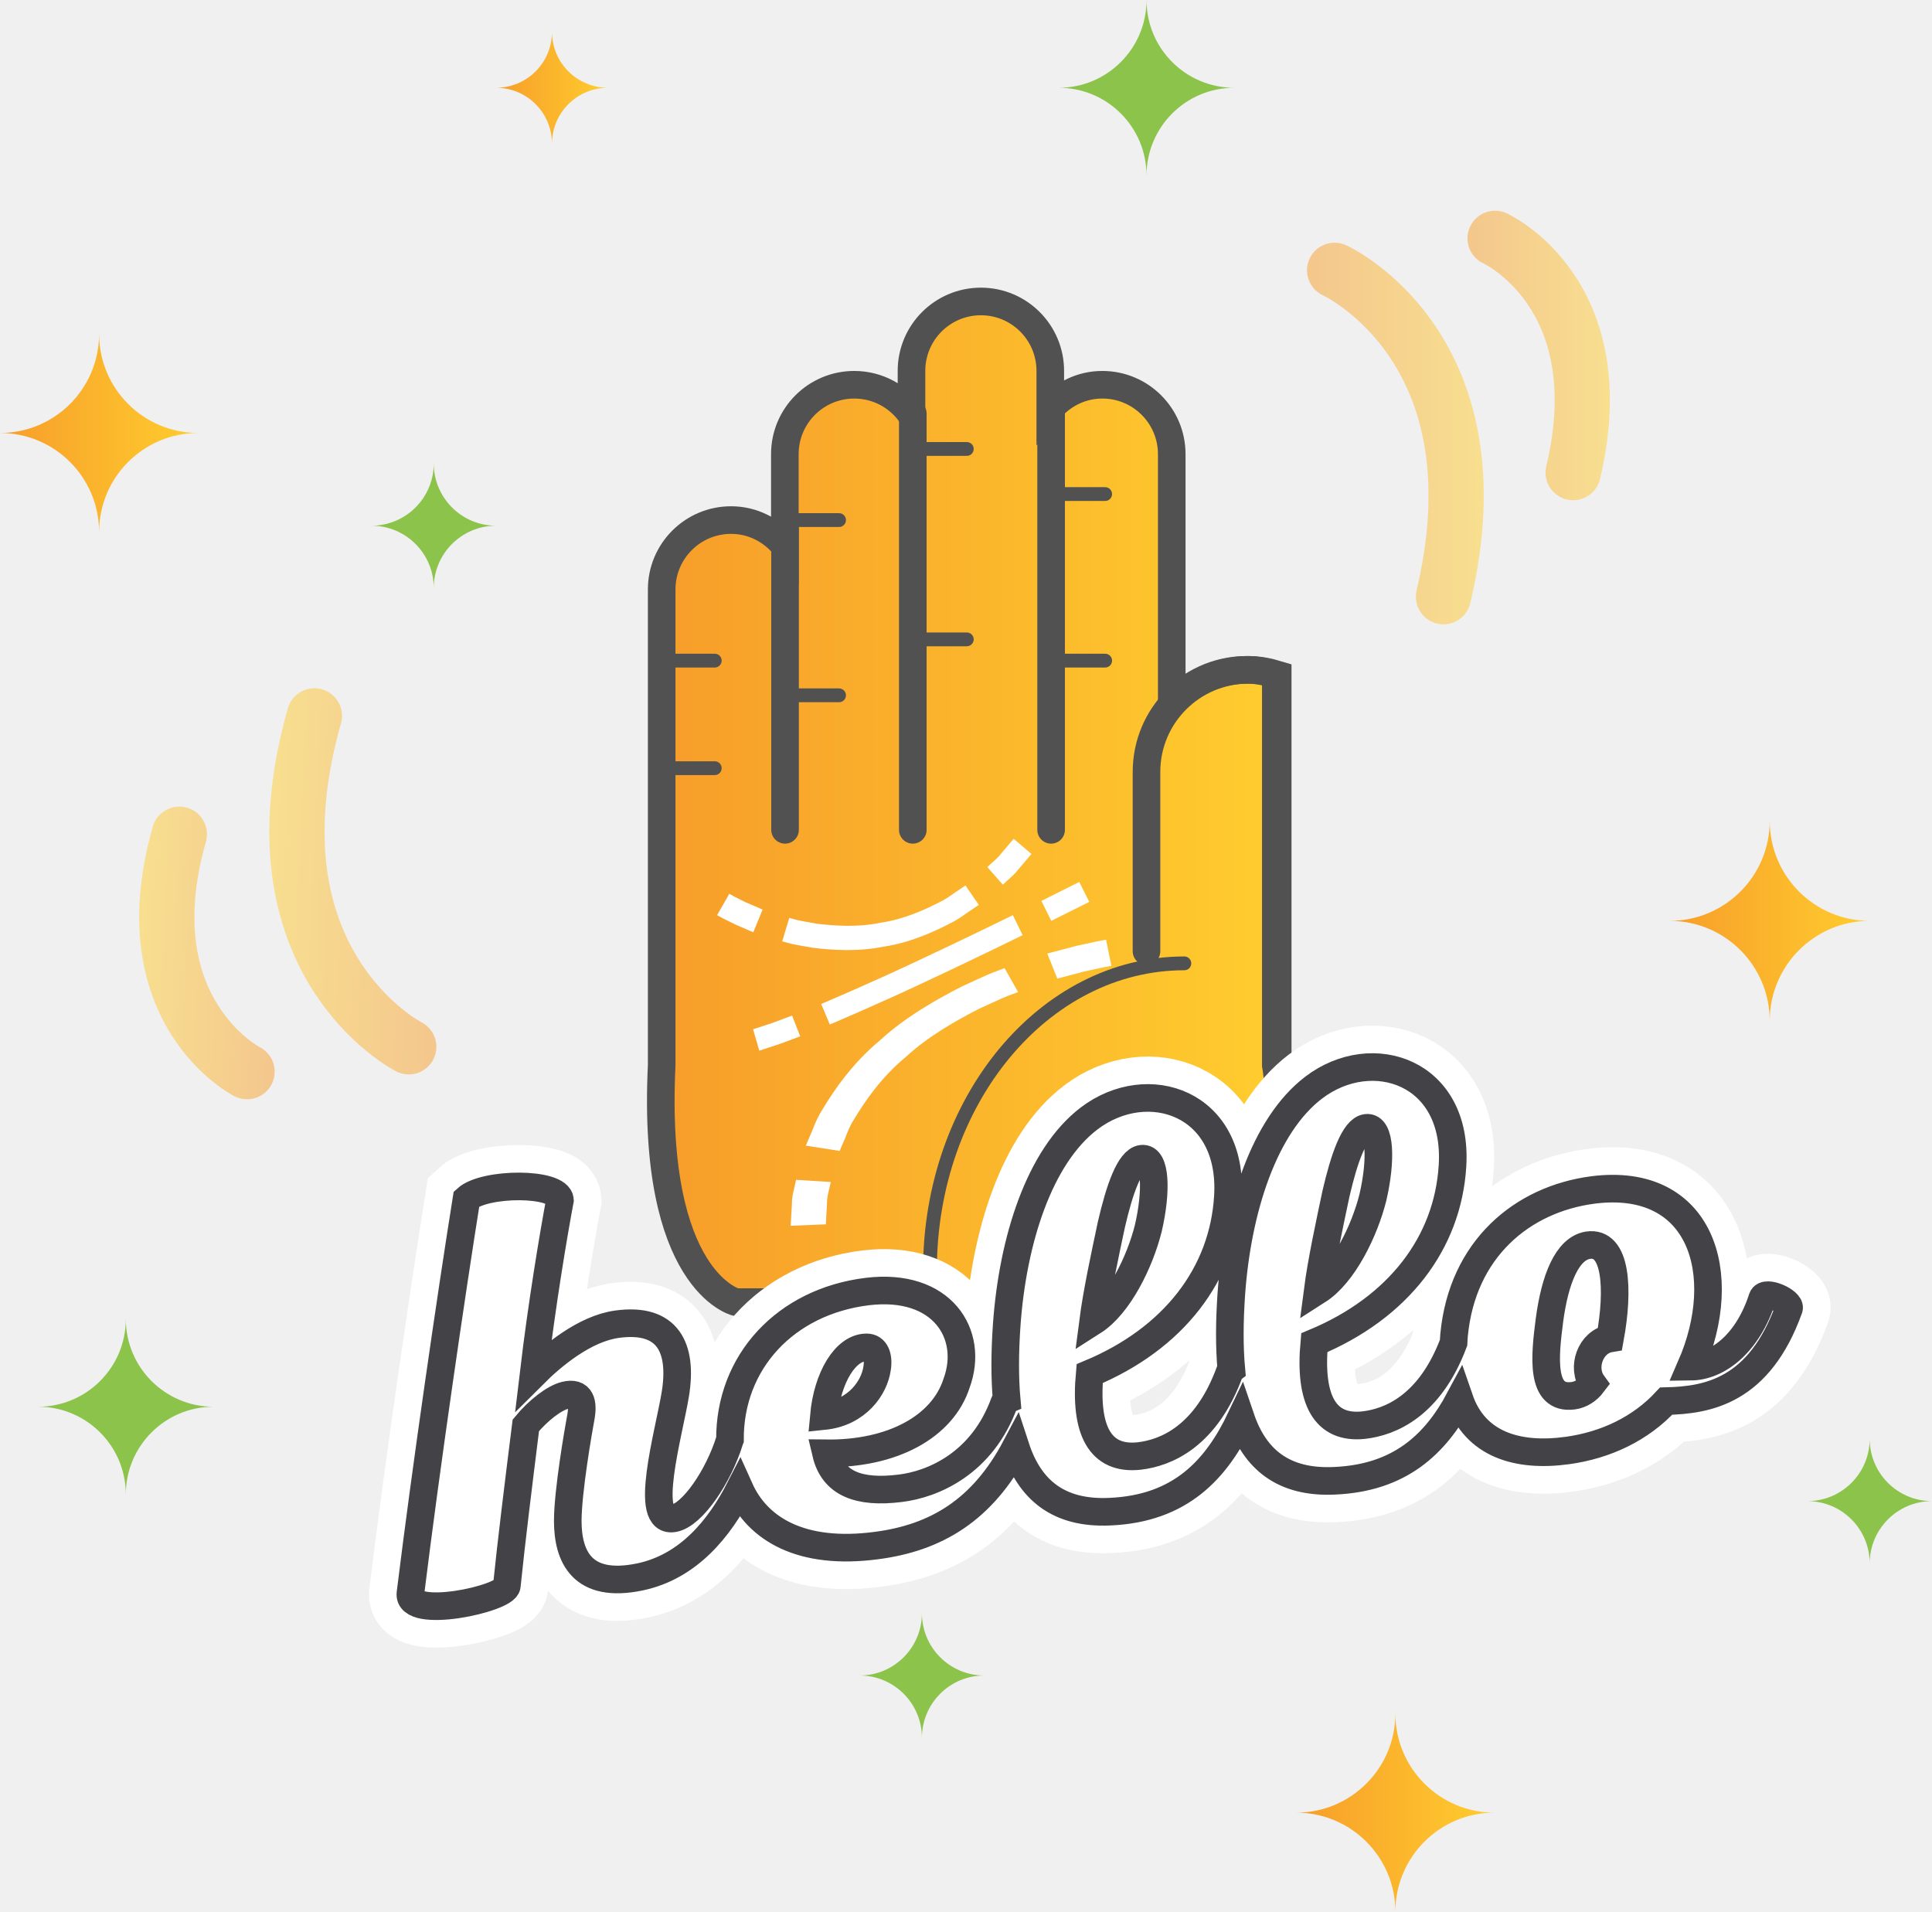
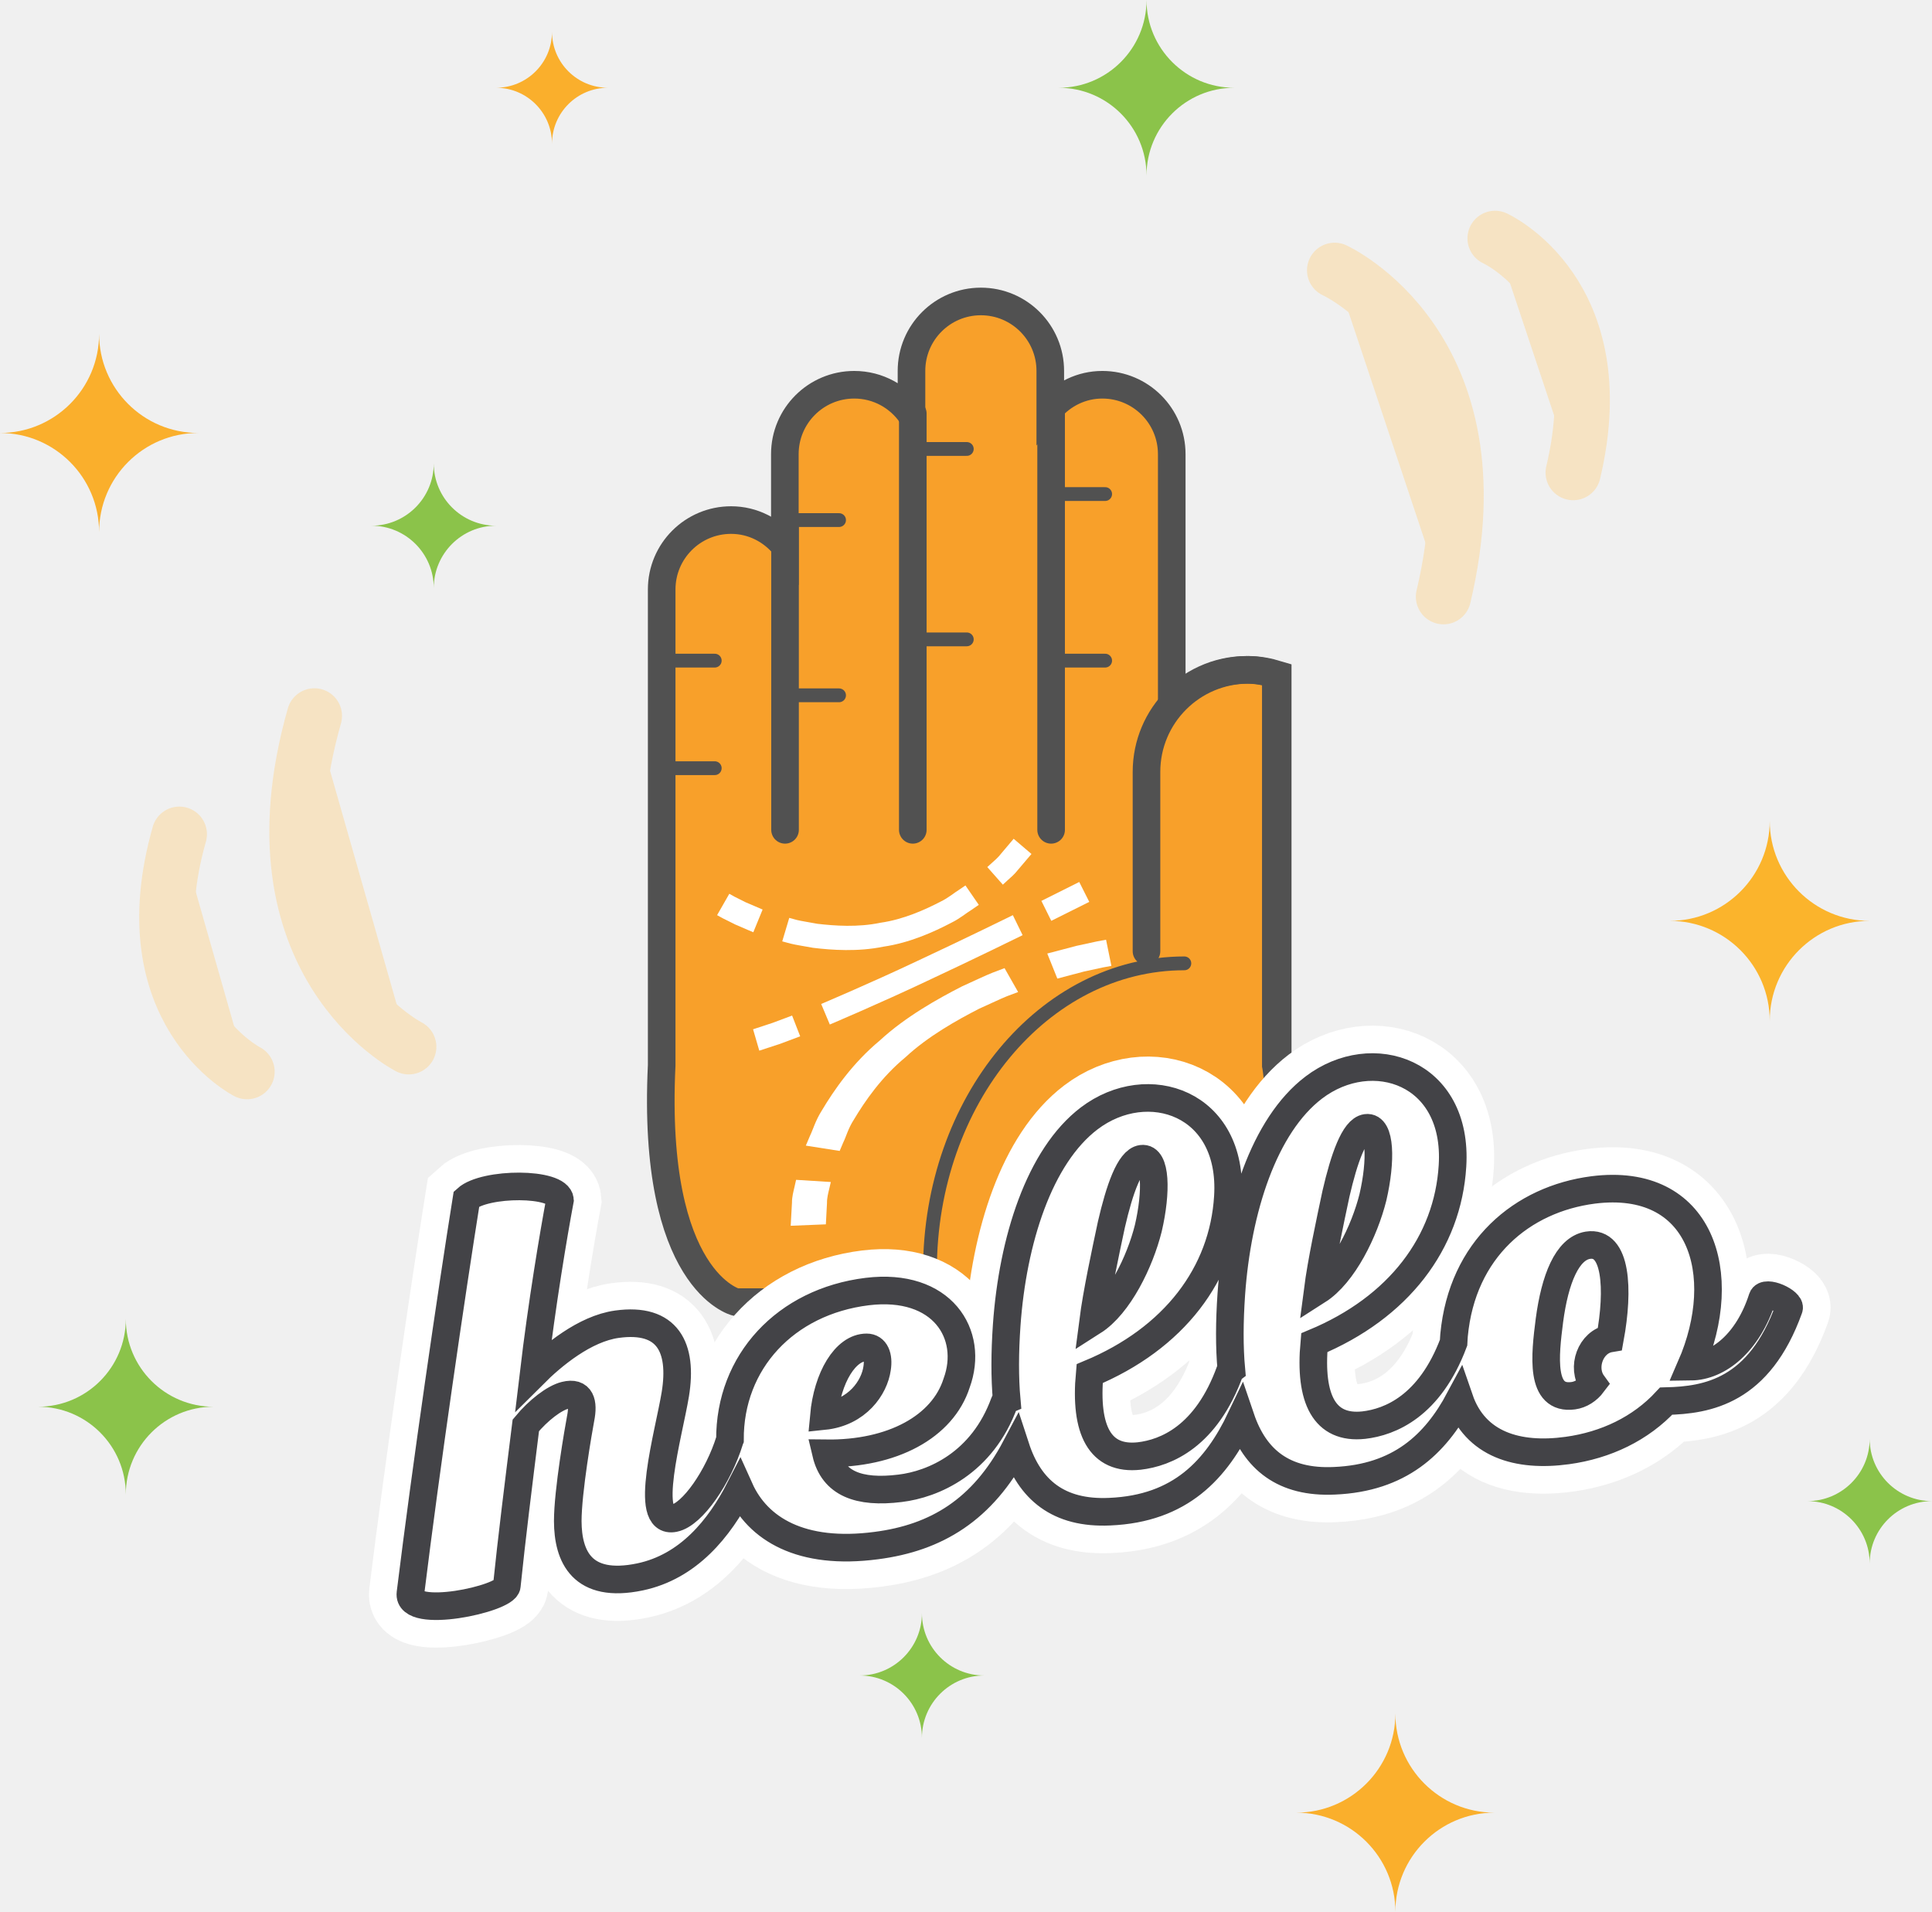
<svg xmlns="http://www.w3.org/2000/svg" version="1.1" id="Layer_1" x="0px" y="0px" width="140px" height="138.526px" viewBox="0 0 140 138.526" enable-background="new 0 0 140 138.526" xml:space="preserve">
-   <path fill="#8CC34B" d="M83.081,0c0,3.513-2.85,6.36-6.361,6.36c3.512,0,6.361,2.846,6.361,6.358c0-3.513,2.846-6.358,6.357-6.358  C85.926,6.36,83.081,3.513,83.081,0z" />
-   <path fill="#8CC34B" d="M9.117,95.573c0,3.514-2.849,6.359-6.36,6.359c3.512,0,6.36,2.846,6.36,6.359  c0-3.514,2.846-6.359,6.357-6.359C11.963,101.932,9.117,99.086,9.117,95.573z" />
-   <path fill="#8CC34B" d="M31.432,33.578c0,2.494-2.021,4.515-4.515,4.515c2.493,0,4.515,2.021,4.515,4.517  c0-2.495,2.021-4.517,4.515-4.517C33.453,38.093,31.432,36.072,31.432,33.578z" />
-   <path fill="#8CC34B" d="M66.806,116.893c0,2.494-2.021,4.514-4.515,4.514c2.493,0,4.515,2.021,4.515,4.518  c0-2.496,2.021-4.518,4.515-4.518C68.827,121.407,66.806,119.387,66.806,116.893z" />
-   <path fill="#8CC34B" d="M135.485,104.258c0,2.494-2.021,4.514-4.514,4.514c2.492,0,4.514,2.021,4.514,4.518  c0-2.496,2.021-4.518,4.516-4.518C137.506,108.772,135.485,106.752,135.485,104.258z" />
+   <path fill="#8bc34a" d="M83.081,0c0,3.513-2.85,6.36-6.361,6.36c3.512,0,6.361,2.846,6.361,6.358c0-3.513,2.846-6.358,6.357-6.358  C85.926,6.36,83.081,3.513,83.081,0z" />
+   <path fill="#8bc34a" d="M9.117,95.573c0,3.514-2.849,6.359-6.36,6.359c3.512,0,6.36,2.846,6.36,6.359  c0-3.514,2.846-6.359,6.357-6.359C11.963,101.932,9.117,99.086,9.117,95.573z" />
+   <path fill="#8bc34a" d="M31.432,33.578c0,2.494-2.021,4.515-4.515,4.515c2.493,0,4.515,2.021,4.515,4.517  c0-2.495,2.021-4.517,4.515-4.517C33.453,38.093,31.432,36.072,31.432,33.578z" />
+   <path fill="#8bc34a" d="M66.806,116.893c0,2.494-2.021,4.514-4.515,4.514c2.493,0,4.515,2.021,4.515,4.518  c0-2.496,2.021-4.518,4.515-4.518C68.827,121.407,66.806,119.387,66.806,116.893z" />
+   <path fill="#8bc34a" d="M135.485,104.258c0,2.494-2.021,4.514-4.514,4.514c2.492,0,4.514,2.021,4.514,4.518  c0-2.496,2.021-4.518,4.516-4.518C137.506,108.772,135.485,106.752,135.485,104.258z" />
  <linearGradient id="SVGID_1_" gradientUnits="userSpaceOnUse" x1="120.993" y1="66.724" x2="135.485" y2="66.724">
    <stop offset="0" style="stop-color:#F79D2A" />
    <stop offset="1" style="stop-color:#FFCD2E" />
  </linearGradient>
-   <path fill="url(#SVGID_1_)" d="M128.241,59.478c0,4.002-3.248,7.248-7.248,7.248c4,0,7.248,3.244,7.248,7.246  c0-4.002,3.242-7.246,7.244-7.246C131.483,66.726,128.241,63.479,128.241,59.478z" />
+   <path fill="#fbb42c" d="M128.241,59.478c0,4.002-3.248,7.248-7.248,7.248c4,0,7.248,3.244,7.248,7.246  c0-4.002,3.242-7.246,7.244-7.246C131.483,66.726,128.241,63.479,128.241,59.478z" />
  <linearGradient id="SVGID_2_" gradientUnits="userSpaceOnUse" x1="35.946" y1="6.359" x2="44.056" y2="6.359">
    <stop offset="0" style="stop-color:#F79D2A" />
    <stop offset="1" style="stop-color:#FFCD2E" />
  </linearGradient>
-   <path fill="url(#SVGID_2_)" d="M40,2.305c0,2.24-1.815,4.054-4.054,4.054c2.238,0,4.054,1.814,4.054,4.056  c0-2.241,1.815-4.056,4.056-4.056C41.815,6.358,40,4.545,40,2.305z" />
+   <path fill="#faaf2c" d="M40,2.305c0,2.24-1.815,4.054-4.054,4.054c2.238,0,4.054,1.814,4.054,4.056  c0-2.241,1.815-4.056,4.056-4.056C41.815,6.358,40,4.545,40,2.305z" />
  <linearGradient id="SVGID_3_" gradientUnits="userSpaceOnUse" x1="0" y1="31.375" x2="14.363" y2="31.375">
    <stop offset="0" style="stop-color:#F79D2A" />
    <stop offset="1" style="stop-color:#FFCD2E" />
  </linearGradient>
-   <path fill="url(#SVGID_3_)" d="M7.181,24.192c0,3.968-3.217,7.181-7.181,7.181c3.964,0,7.181,3.215,7.181,7.184  c0-3.969,3.215-7.184,7.183-7.184C10.396,31.373,7.181,28.16,7.181,24.192z" />
+   <path fill="#faaf2c" d="M7.181,24.192c0,3.968-3.217,7.181-7.181,7.181c3.964,0,7.181,3.215,7.181,7.184  c0-3.969,3.215-7.184,7.183-7.184C10.396,31.373,7.181,28.16,7.181,24.192z" />
  <linearGradient id="SVGID_4_" gradientUnits="userSpaceOnUse" x1="93.932" y1="131.344" x2="108.295" y2="131.344">
    <stop offset="0" style="stop-color:#F79D2A" />
    <stop offset="1" style="stop-color:#FFCD2E" />
  </linearGradient>
-   <path fill="url(#SVGID_4_)" d="M101.114,124.163c0,3.969-3.219,7.182-7.182,7.182c3.963,0,7.182,3.215,7.182,7.182  c0-3.967,3.215-7.182,7.182-7.182C104.329,131.344,101.114,128.131,101.114,124.163z" />
+   <path fill="#faaf2c" d="M101.114,124.163c0,3.969-3.219,7.182-7.182,7.182c3.963,0,7.182,3.215,7.182,7.182  c0-3.967,3.215-7.182,7.182-7.182C104.329,131.344,101.114,128.131,101.114,124.163z" />
  <g>
    <linearGradient id="SVGID_5_" gradientUnits="userSpaceOnUse" x1="47.881" y1="58.098" x2="92.648" y2="58.098">
-       <stop offset="0" style="stop-color:#F79D2A" />
-       <stop offset="1" style="stop-color:#FFCD2E" />
+       <stop offset="0" style="stop-color:#fcd695" />
+       <stop offset="1" style="stop-color:##fcd695" />
    </linearGradient>
-     <path fill="url(#SVGID_5_)" stroke="#515151" stroke-width="2" stroke-miterlimit="10" d="M92.45,82.727   c0.445-3.342,0-5.535,0-5.535v-28.31c-0.676-0.204-1.375-0.345-2.115-0.345c-2.154,0-4.076,0.935-5.426,2.405V32.909   c0-2.779-2.252-5.03-5.029-5.03c-1.512,0-2.852,0.681-3.773,1.735v-2.74c0-2.778-2.252-5.03-5.029-5.03   c-2.777,0-5.028,2.252-5.028,5.03v3.196c-0.906-1.323-2.424-2.191-4.147-2.191c-2.779,0-5.03,2.251-5.03,5.03v6.663   c-0.922-1.142-2.315-1.888-3.896-1.888c-2.779,0-5.029,2.252-5.029,5.03v34.477c-0.755,15.652,5.374,17.16,5.374,17.16h34.375   c2.936-4.068,4.178-7.971,4.666-11.029h0.09V82.727z" />
+     <path fill="#f8a02a" stroke="#515151" stroke-width="2" stroke-miterlimit="10" d="M92.45,82.727   c0.445-3.342,0-5.535,0-5.535v-28.31c-0.676-0.204-1.375-0.345-2.115-0.345c-2.154,0-4.076,0.935-5.426,2.405V32.909   c0-2.779-2.252-5.03-5.029-5.03c-1.512,0-2.852,0.681-3.773,1.735v-2.74c0-2.778-2.252-5.03-5.029-5.03   c-2.777,0-5.028,2.252-5.028,5.03v3.196c-0.906-1.323-2.424-2.191-4.147-2.191c-2.779,0-5.03,2.251-5.03,5.03v6.663   c-0.922-1.142-2.315-1.888-3.896-1.888c-2.779,0-5.029,2.252-5.029,5.03v34.477c-0.755,15.652,5.374,17.16,5.374,17.16h34.375   c2.936-4.068,4.178-7.971,4.666-11.029h0.09V82.727z" />
    <path fill="none" stroke="#515151" stroke-width="2" stroke-linecap="round" stroke-miterlimit="10" d="M92.588,83.323V48.882   c-0.674-0.204-1.375-0.345-2.113-0.345c-4.088,0-7.396,3.312-7.396,7.396v12.994" />
    <path fill="none" stroke="#515151" stroke-linecap="round" stroke-miterlimit="10" d="M67.488,94.352   c-0.063-0.76-0.099-1.533-0.099-2.313c0-12.279,8.253-22.234,18.433-22.234" />
    <line fill="none" stroke="#515151" stroke-width="2" stroke-linecap="round" stroke-miterlimit="10" x1="56.887" y1="38.094" x2="56.887" y2="60.13" />
    <line fill="none" stroke="#515151" stroke-width="2" stroke-linecap="round" stroke-miterlimit="10" x1="66.145" y1="29.969" x2="66.145" y2="60.13" />
    <line fill="none" stroke="#515151" stroke-width="2" stroke-linecap="round" stroke-miterlimit="10" x1="76.168" y1="29.073" x2="76.168" y2="60.13" />
    <line fill="none" stroke="#515151" stroke-linecap="round" stroke-miterlimit="10" x1="80.083" y1="35.799" x2="76.168" y2="35.799" />
    <line fill="none" stroke="#515151" stroke-linecap="round" stroke-miterlimit="10" x1="80.083" y1="47.869" x2="76.168" y2="47.869" />
    <line fill="none" stroke="#515151" stroke-linecap="round" stroke-miterlimit="10" x1="70.057" y1="32.532" x2="66.145" y2="32.532" />
    <line fill="none" stroke="#515151" stroke-linecap="round" stroke-miterlimit="10" x1="60.801" y1="37.685" x2="56.887" y2="37.685" />
    <line fill="none" stroke="#515151" stroke-linecap="round" stroke-miterlimit="10" x1="60.801" y1="50.383" x2="56.887" y2="50.383" />
    <line fill="none" stroke="#515151" stroke-linecap="round" stroke-miterlimit="10" x1="51.793" y1="47.869" x2="47.88" y2="47.869" />
    <line fill="none" stroke="#515151" stroke-linecap="round" stroke-miterlimit="10" x1="51.793" y1="55.663" x2="47.88" y2="55.663" />
    <line fill="none" stroke="#515151" stroke-linecap="round" stroke-miterlimit="10" x1="70.057" y1="46.329" x2="66.145" y2="46.329" />
    <g>
      <g>
        <path fill="none" d="M81.204,59.16c-0.629,0.082-4.074,0.439-8.967,1.891c-2.45,0.718-5.284,1.77-8.242,3.195     c-2.921,1.499-6.025,3.332-8.627,5.704c-2.697,2.279-4.768,4.994-6.267,7.561c-1.393,2.57-2.301,5.029-2.662,7.021     c-0.562,2.07-0.505,3.609-0.593,4.74c-0.047,1.121-0.071,1.76-0.071,1.76l25.481-1.984c0,0,0.023-0.291,0.064-0.797     c0.057-0.492-0.031-1.281,0.236-1.986c0.291-1.586,1.063-3.053,2.422-4.211c0.611-0.629,1.596-1.158,2.561-1.689     c1.045-0.488,2.16-0.932,3.211-1.234c2.094-0.629,3.578-0.752,2.934-0.688L81.204,59.16z" />
      </g>
      <g>
        <path fill="#FFFFFF" d="M72.793,70.151c0,0-0.313,0.119-0.865,0.328c-0.551,0.217-1.301,0.582-2.216,0.994     c-1.769,0.904-4.111,2.213-5.957,3.92c-1.965,1.631-3.321,3.594-4.203,5.076c-0.466,0.736-0.642,1.396-0.86,1.84     c-0.19,0.447-0.299,0.703-0.299,0.703l2.452,0.385c0,0,0.097-0.229,0.268-0.633c0.199-0.395,0.348-1,0.771-1.65     c0.79-1.32,1.984-3.064,3.732-4.508c1.632-1.52,3.744-2.697,5.344-3.518c0.838-0.371,1.52-0.707,2.02-0.906     c0.504-0.189,0.797-0.299,0.797-0.299L72.793,70.151z" />
      </g>
      <path fill="#FFFFFF" d="M80.149,68.092l0.387,1.897c0,0-0.246,0.043-0.617,0.113c-0.371,0.078-0.861,0.188-1.357,0.293    c-0.971,0.254-1.943,0.514-1.943,0.514l-0.73-1.816c0,0,1.055-0.283,2.111-0.555c0.533-0.115,1.068-0.232,1.471-0.319    C79.877,68.144,80.149,68.092,80.149,68.092z" />
      <path fill="#FFFFFF" d="M57.688,85.491l2.517,0.158c0,0-0.045,0.189-0.111,0.475s-0.175,0.666-0.167,1.053    c-0.04,0.77-0.082,1.539-0.082,1.539l-2.548,0.104c0,0,0.047-0.83,0.092-1.662c-0.006-0.416,0.109-0.832,0.181-1.145    C57.644,85.698,57.688,85.491,57.688,85.491z" />
    </g>
    <g>
      <g>
        <path fill="none" d="M46.394,72.272c0.353,0.23,2.22,1.561,5.403,2.766c1.593,0.611,3.557,1.16,5.796,1.49     c2.261,0.268,4.798,0.373,7.399-0.141c2.594-0.4,5.133-1.408,7.311-2.57c2.129-1.213,3.959-2.568,5.262-3.84     c1.445-1.237,2.289-2.372,2.975-3.149c0.652-0.788,1.027-1.236,1.027-1.236l-13.442-10.31c0,0-0.174,0.2-0.482,0.545     c-0.305,0.332-0.709,0.94-1.237,1.324c-1.038,1.013-2.245,1.717-3.558,1.925c-0.65,0.171-1.426,0.1-2.192,0.042     c-0.782-0.133-1.572-0.325-2.251-0.591c-1.372-0.51-2.158-1.106-1.809-0.855L46.394,72.272z" />
      </g>
      <g>
        <path fill="#FFFFFF" d="M56.684,68.212c0,0,0.221,0.061,0.604,0.163c0.389,0.098,0.959,0.178,1.632,0.304     c1.369,0.165,3.243,0.298,5.101-0.084c1.873-0.27,3.641-1.063,4.905-1.727c0.644-0.315,1.103-0.717,1.46-0.93     c0.343-0.238,0.541-0.372,0.541-0.372L69.96,64.16c0,0-0.178,0.119-0.489,0.332c-0.319,0.192-0.733,0.56-1.306,0.837     c-1.13,0.587-2.694,1.296-4.357,1.532c-1.648,0.347-3.336,0.222-4.573,0.078c-0.616-0.118-1.134-0.19-1.489-0.277     c-0.354-0.096-0.554-0.152-0.554-0.152L56.684,68.212z" />
      </g>
      <path fill="#FFFFFF" d="M51.963,66.312l0.886-1.549c0,0,0.145,0.084,0.362,0.204c0.224,0.112,0.522,0.263,0.821,0.412    c0.612,0.267,1.23,0.526,1.23,0.526l-0.674,1.646c0,0-0.67-0.279-1.335-0.573c-0.323-0.16-0.65-0.323-0.892-0.446    C52.123,66.398,51.963,66.312,51.963,66.312z" />
      <path fill="#FFFFFF" d="M72.67,64.103l-1.127-1.274c0,0,0.129-0.116,0.322-0.292c0.195-0.175,0.463-0.398,0.678-0.682    c0.455-0.539,0.91-1.077,0.91-1.077l1.291,1.101c0,0-0.492,0.579-0.984,1.158c-0.232,0.303-0.523,0.551-0.738,0.742    C72.811,63.974,72.67,64.103,72.67,64.103z" />
    </g>
    <g>
      <g>
        <path fill="none" d="M75.958,56.919c0,0-1.557,0.781-3.895,1.952c-2.356,1.167-5.51,2.705-8.656,4.175     c-3.14,1.468-6.294,2.869-8.506,3.736c-0.528,0.197-1.013,0.379-1.441,0.539c-0.354,0.116-0.663,0.217-0.917,0.3     c-0.209,0.032-0.209,0.066-0.228,0.07l2.596,15.92c0,0,0.201-0.043,0.577-0.121c0.355-0.08,0.969-0.215,1.575-0.387     c0.487-0.156,1.079-0.35,1.757-0.568c0.588-0.221,1.251-0.469,1.974-0.738c2.765-1.086,6.12-2.588,9.437-4.135     c3.311-1.547,6.561-3.133,8.995-4.338c2.439-1.223,4.066-2.039,4.066-2.039L75.958,56.919z" />
      </g>
      <g>
        <path fill="#FFFFFF" d="M73.395,66.313c0,0-3.439,1.693-6.91,3.313c-3.464,1.639-6.979,3.122-6.979,3.122l0.625,1.488     c0,0,3.559-1.504,7.036-3.148c3.487-1.627,6.936-3.326,6.936-3.326L73.395,66.313z" />
      </g>
      <polygon fill="#FFFFFF" points="78.206,63.908 78.932,65.35 76.18,66.724 75.463,65.279   " />
      <path fill="#FFFFFF" d="M57.399,73.588l0.585,1.504c0,0-0.729,0.273-1.46,0.547c-0.752,0.246-1.503,0.492-1.503,0.492    l-0.451-1.549c0,0,0.707-0.232,1.413-0.465C56.691,73.854,57.399,73.588,57.399,73.588z" />
    </g>
  </g>
  <g>
    <path fill="#FFFFFF" stroke="#FFFFFF" stroke-width="6" stroke-miterlimit="10" d="M40.578,86.956   c-0.467,2.488-1.308,7.492-1.919,12.637c1.383-1.381,3.712-3.316,6.049-3.639c3.673-0.506,4.78,1.68,4.228,5.074   c-0.463,2.828-2.397,9.473-0.083,8.984c1.324-0.268,3.202-2.992,4.026-5.656c0.213-0.625,2.126,0.301,1.933,0.754   c-1.335,3.586-3.767,8.172-8.436,9.154c-4.216,0.879-5.224-1.492-5.233-4.041c0-2.17,0.785-6.658,0.933-7.443   c0.226-1.137,0.028-1.961-1.124-1.674c-0.781,0.191-1.936,1.074-2.848,2.176c-0.546,4.371-1.031,8.266-1.377,11.629   c-0.082,0.947-7.227,2.484-6.984,0.535c1.126-9.127,2.966-21.711,4.063-28.58C35.127,85.663,40.483,85.649,40.578,86.956z" />
    <path fill="#FFFFFF" stroke="#FFFFFF" stroke-width="6" stroke-miterlimit="10" d="M69.32,100.221   c-1.012,3.16-4.65,5.148-9.464,5.088c0.513,2.182,2.355,2.908,5.367,2.535c2.384-0.285,5.96-1.797,7.562-6.227   c0.211-0.625,2.125,0.301,1.969,0.707c-2.441,6.373-6.16,9.012-11.256,9.67c-7.227,0.951-10.412-2.736-10.604-7.217   c-0.256-5.875,3.879-10.441,9.941-11.189C68.273,92.924,70.62,96.684,69.32,100.221z M59.697,102.61   c2.433-0.25,3.669-2.078,3.861-3.467c0.136-0.867-0.124-1.514-0.761-1.512C61.267,97.629,59.951,99.811,59.697,102.61z" />
    <path fill="#FFFFFF" stroke="#FFFFFF" stroke-width="6" stroke-miterlimit="10" d="M88.977,86.717   c-0.338,5.574-3.902,10.275-10.016,12.818c-0.373,4.09,0.736,6.275,3.586,5.969c1.924-0.223,4.867-1.393,6.592-6.18   c0.182-0.535,2.01,0.402,1.891,0.76c-1.826,4.973-4.309,9.184-10.607,9.453c-6.508,0.301-8.039-5.271-7.473-13.514   c0.432-6.141,2.357-12.23,5.977-14.982C83.161,77.823,89.401,79.899,88.977,86.717z M80.536,88.729   c-0.438,2.059-1.061,4.951-1.328,7.029c1.877-1.193,3.4-4.338,4.004-6.76c0.613-2.637,0.563-5.18-0.48-5.035   C81.854,84.083,81.122,86.182,80.536,88.729z" />
    <path fill="#FFFFFF" stroke="#FFFFFF" stroke-width="6" stroke-miterlimit="10" d="M105.252,84.479   c-0.338,5.574-3.902,10.273-10.016,12.816c-0.373,4.09,0.736,6.277,3.586,5.971c1.924-0.223,4.867-1.395,6.592-6.18   c0.182-0.535,2.01,0.402,1.891,0.76c-1.826,4.971-4.309,9.184-10.607,9.453c-6.508,0.301-8.039-5.273-7.473-13.516   c0.432-6.141,2.357-12.229,5.977-14.98C99.436,75.583,105.676,77.661,105.252,84.479z M96.811,86.489   c-0.438,2.059-1.061,4.953-1.328,7.031c1.877-1.195,3.4-4.338,4.004-6.76c0.613-2.637,0.563-5.182-0.48-5.037   C98.129,81.844,97.399,83.944,96.811,86.489z" />
    <path fill="#FFFFFF" stroke="#FFFFFF" stroke-width="6" stroke-miterlimit="10" d="M122.52,99.03   c1.996-0.021,4.143-1.719,5.184-4.967c0.213-0.625,2.119,0.26,1.934,0.754c-2.152,5.994-5.891,6.637-8.9,6.709   c-1.852,1.998-4.365,3.195-7.162,3.58c-4.924,0.678-8.893-1.285-8.209-8.354c0.588-6.246,4.938-9.865,10.078-10.529   C123.258,85.233,125.461,92.286,122.52,99.03z M112.278,95.672c-0.328,2.555-0.691,5.795,1.73,5.461   c0.541-0.074,1.049-0.398,1.408-0.875c-0.84-1.158-0.162-3.037,1.252-3.273c0.656-3.58,0.471-7.082-1.609-6.754   C113.561,90.479,112.674,92.686,112.278,95.672z" />
  </g>
  <path fill="none" stroke="#434347" stroke-width="2" stroke-miterlimit="10" d="M127.704,94.063  c-1.041,3.248-3.188,4.945-5.184,4.967c2.941-6.744,0.738-13.797-7.076-12.807c-5.141,0.664-9.49,4.283-10.078,10.529  c-0.018,0.186-0.02,0.355-0.031,0.533c-1.732,4.613-4.615,5.762-6.512,5.98c-2.85,0.307-3.959-1.881-3.586-5.971  c6.113-2.543,9.678-7.242,10.016-12.816c0.424-6.818-5.816-8.896-10.051-5.676c-3.619,2.752-5.545,8.84-5.977,14.98  c-0.137,1.99-0.148,3.82,0.002,5.455c-0.033,0.025-0.074,0.043-0.088,0.086c-1.725,4.787-4.668,5.957-6.592,6.18  c-2.85,0.307-3.959-1.879-3.586-5.969c6.113-2.543,9.678-7.244,10.016-12.818c0.424-6.818-5.816-8.895-10.051-5.676  c-3.619,2.752-5.545,8.842-5.977,14.982c-0.137,1.979-0.146,3.799,0,5.426c-0.076,0.033-0.137,0.086-0.164,0.168  c-1.602,4.43-5.178,5.941-7.562,6.227c-3.012,0.373-4.854-0.354-5.367-2.535c4.813,0.061,8.452-1.928,9.464-5.088  c1.299-3.537-1.047-7.297-6.484-6.633c-5.908,0.729-9.974,5.088-9.94,10.748c-0.003,0.008-0.014,0.01-0.017,0.02  c-0.824,2.664-2.702,5.389-4.026,5.656c-2.314,0.488-0.38-6.156,0.083-8.984c0.553-3.395-0.555-5.58-4.228-5.074  c-2.337,0.322-4.666,2.258-6.049,3.639c0.611-5.145,1.452-10.148,1.919-12.637c-0.095-1.307-5.451-1.293-6.773-0.09  c-1.097,6.869-2.937,19.453-4.063,28.58c-0.242,1.949,6.902,0.412,6.984-0.535c0.346-3.363,0.831-7.258,1.377-11.629  c0.912-1.102,2.066-1.984,2.848-2.176c1.152-0.287,1.35,0.537,1.124,1.674c-0.147,0.785-0.933,5.273-0.933,7.443  c0.01,2.549,1.018,4.92,5.233,4.041c3.513-0.738,5.759-3.518,7.224-6.375c1.305,2.904,4.453,4.822,9.898,4.105  c4.354-0.563,7.7-2.58,10.104-7.125c1.004,3.078,3.094,4.84,6.82,4.668c5.125-0.221,7.721-3.047,9.496-6.771  c1.02,3,3.105,4.703,6.779,4.533c4.723-0.201,7.301-2.621,9.064-5.914c1.133,3.289,4.213,4.215,7.813,3.721  c2.797-0.385,5.311-1.582,7.162-3.58c3.01-0.072,6.748-0.715,8.9-6.709C129.823,94.323,127.917,93.438,127.704,94.063z   M96.811,86.489c0.588-2.545,1.318-4.645,2.195-4.766c1.043-0.145,1.094,2.4,0.48,5.037c-0.604,2.422-2.127,5.564-4.004,6.76  C95.75,91.442,96.374,88.547,96.811,86.489z M80.536,88.729c0.586-2.547,1.318-4.646,2.195-4.766  c1.043-0.145,1.094,2.398,0.48,5.035c-0.604,2.422-2.127,5.566-4.004,6.76C79.475,93.68,80.098,90.788,80.536,88.729z   M62.798,97.631c0.637-0.002,0.896,0.645,0.761,1.512c-0.192,1.389-1.429,3.217-3.861,3.467  C59.951,99.811,61.267,97.629,62.798,97.631z M116.668,96.985c-1.414,0.236-2.092,2.115-1.252,3.273  c-0.359,0.477-0.867,0.801-1.408,0.875c-2.422,0.334-2.059-2.906-1.73-5.461c0.396-2.986,1.283-5.193,2.781-5.441  C117.139,89.903,117.325,93.405,116.668,96.985z" />
  <linearGradient id="SVGID_6_" gradientUnits="userSpaceOnUse" x1="94.711" y1="31.413" x2="107.517" y2="31.413">
    <stop offset="0" style="stop-color:#F79D2A" />
    <stop offset="1" style="stop-color:#FFCD2E" />
  </linearGradient>
-   <path opacity="0.5" fill="none" stroke="url(#SVGID_6_)" stroke-width="4" stroke-linecap="round" stroke-miterlimit="10" d="  M96.711,19.586c0,0,12.188,5.536,7.887,23.653" />
+   <path opacity="0.5" fill="#fcd695" stroke="#fcd695" stroke-width="4" stroke-linecap="round" stroke-miterlimit="10" d="  M96.711,19.586c0,0,12.188,5.536,7.887,23.653" />
  <linearGradient id="SVGID_7_" gradientUnits="userSpaceOnUse" x1="106.338" y1="25.758" x2="116.658" y2="25.758">
    <stop offset="0" style="stop-color:#F79D2A" />
    <stop offset="1" style="stop-color:#FFCD2E" />
  </linearGradient>
-   <path opacity="0.5" fill="none" stroke="url(#SVGID_7_)" stroke-width="4" stroke-linecap="round" stroke-miterlimit="10" d="  M108.338,17.271c0,0,8.746,3.974,5.66,16.975" />
+   <path opacity="0.5" fill="#fcd695" stroke="#fcd695" stroke-width="4" stroke-linecap="round" stroke-miterlimit="10" d="  M108.338,17.271c0,0,8.746,3.974,5.66,16.975" />
  <linearGradient id="SVGID_8_" gradientUnits="userSpaceOnUse" x1="663.971" y1="313.562" x2="676.778" y2="313.562" gradientTransform="matrix(-0.999 -0.044 0.044 -0.999 681.6491 406.5872)">
    <stop offset="0" style="stop-color:#F79D2A" />
    <stop offset="1" style="stop-color:#FFCD2E" />
  </linearGradient>
-   <path opacity="0.5" fill="none" stroke="url(#SVGID_8_)" stroke-width="4" stroke-linecap="round" stroke-miterlimit="10" d="  M29.621,75.852c0,0-11.934-6.068-6.838-23.979" />
+   <path opacity="0.5" fill="#fcd695" stroke="#fcd695" stroke-width="4" stroke-linecap="round" stroke-miterlimit="10" d="  M29.621,75.852c0,0-11.934-6.068-6.838-23.979" />
  <linearGradient id="SVGID_9_" gradientUnits="userSpaceOnUse" x1="675.599" y1="307.907" x2="685.918" y2="307.907" gradientTransform="matrix(-0.999 -0.044 0.044 -0.999 681.6491 406.5872)">
    <stop offset="0" style="stop-color:#F79D2A" />
    <stop offset="1" style="stop-color:#FFCD2E" />
  </linearGradient>
-   <path opacity="0.5" fill="none" stroke="url(#SVGID_9_)" stroke-width="4" stroke-linecap="round" stroke-miterlimit="10" d="  M17.903,77.653c0,0-8.562-4.354-4.907-17.207" />
+   <path opacity="0.5" fill="#fcd695" stroke="#fcd695" stroke-width="4" stroke-linecap="round" stroke-miterlimit="10" d="  M17.903,77.653c0,0-8.562-4.354-4.907-17.207" />
</svg>
